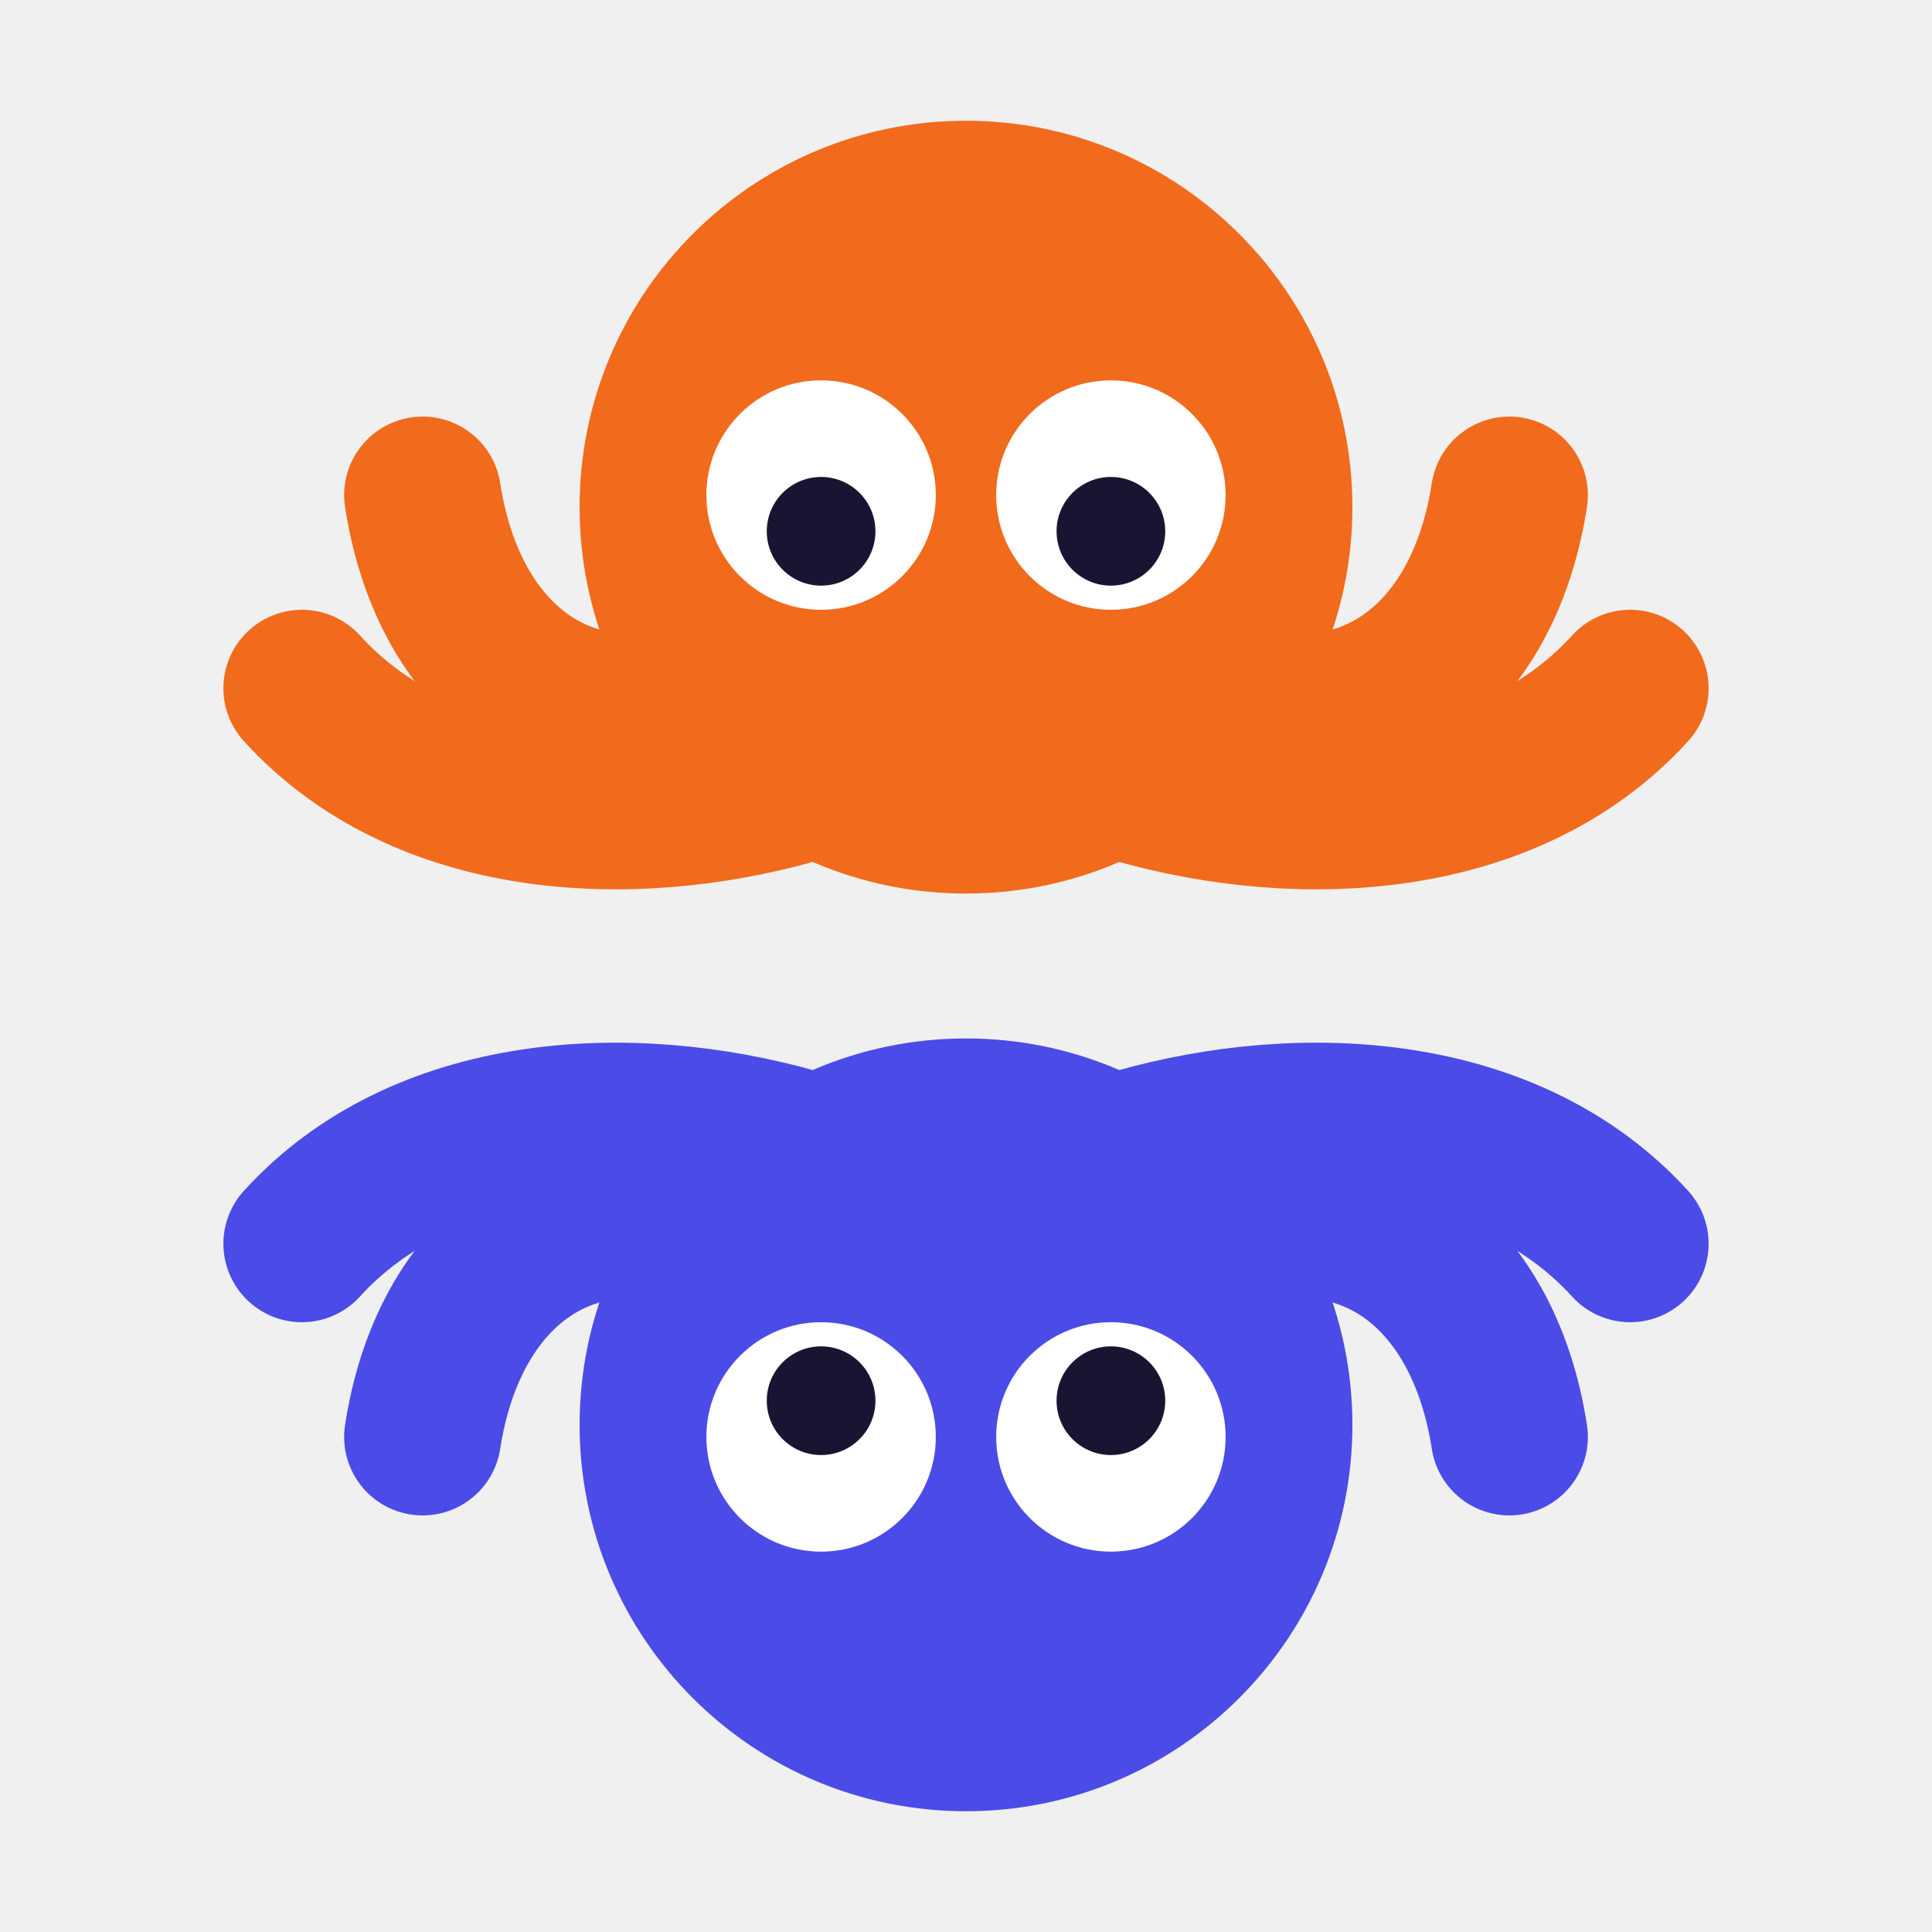
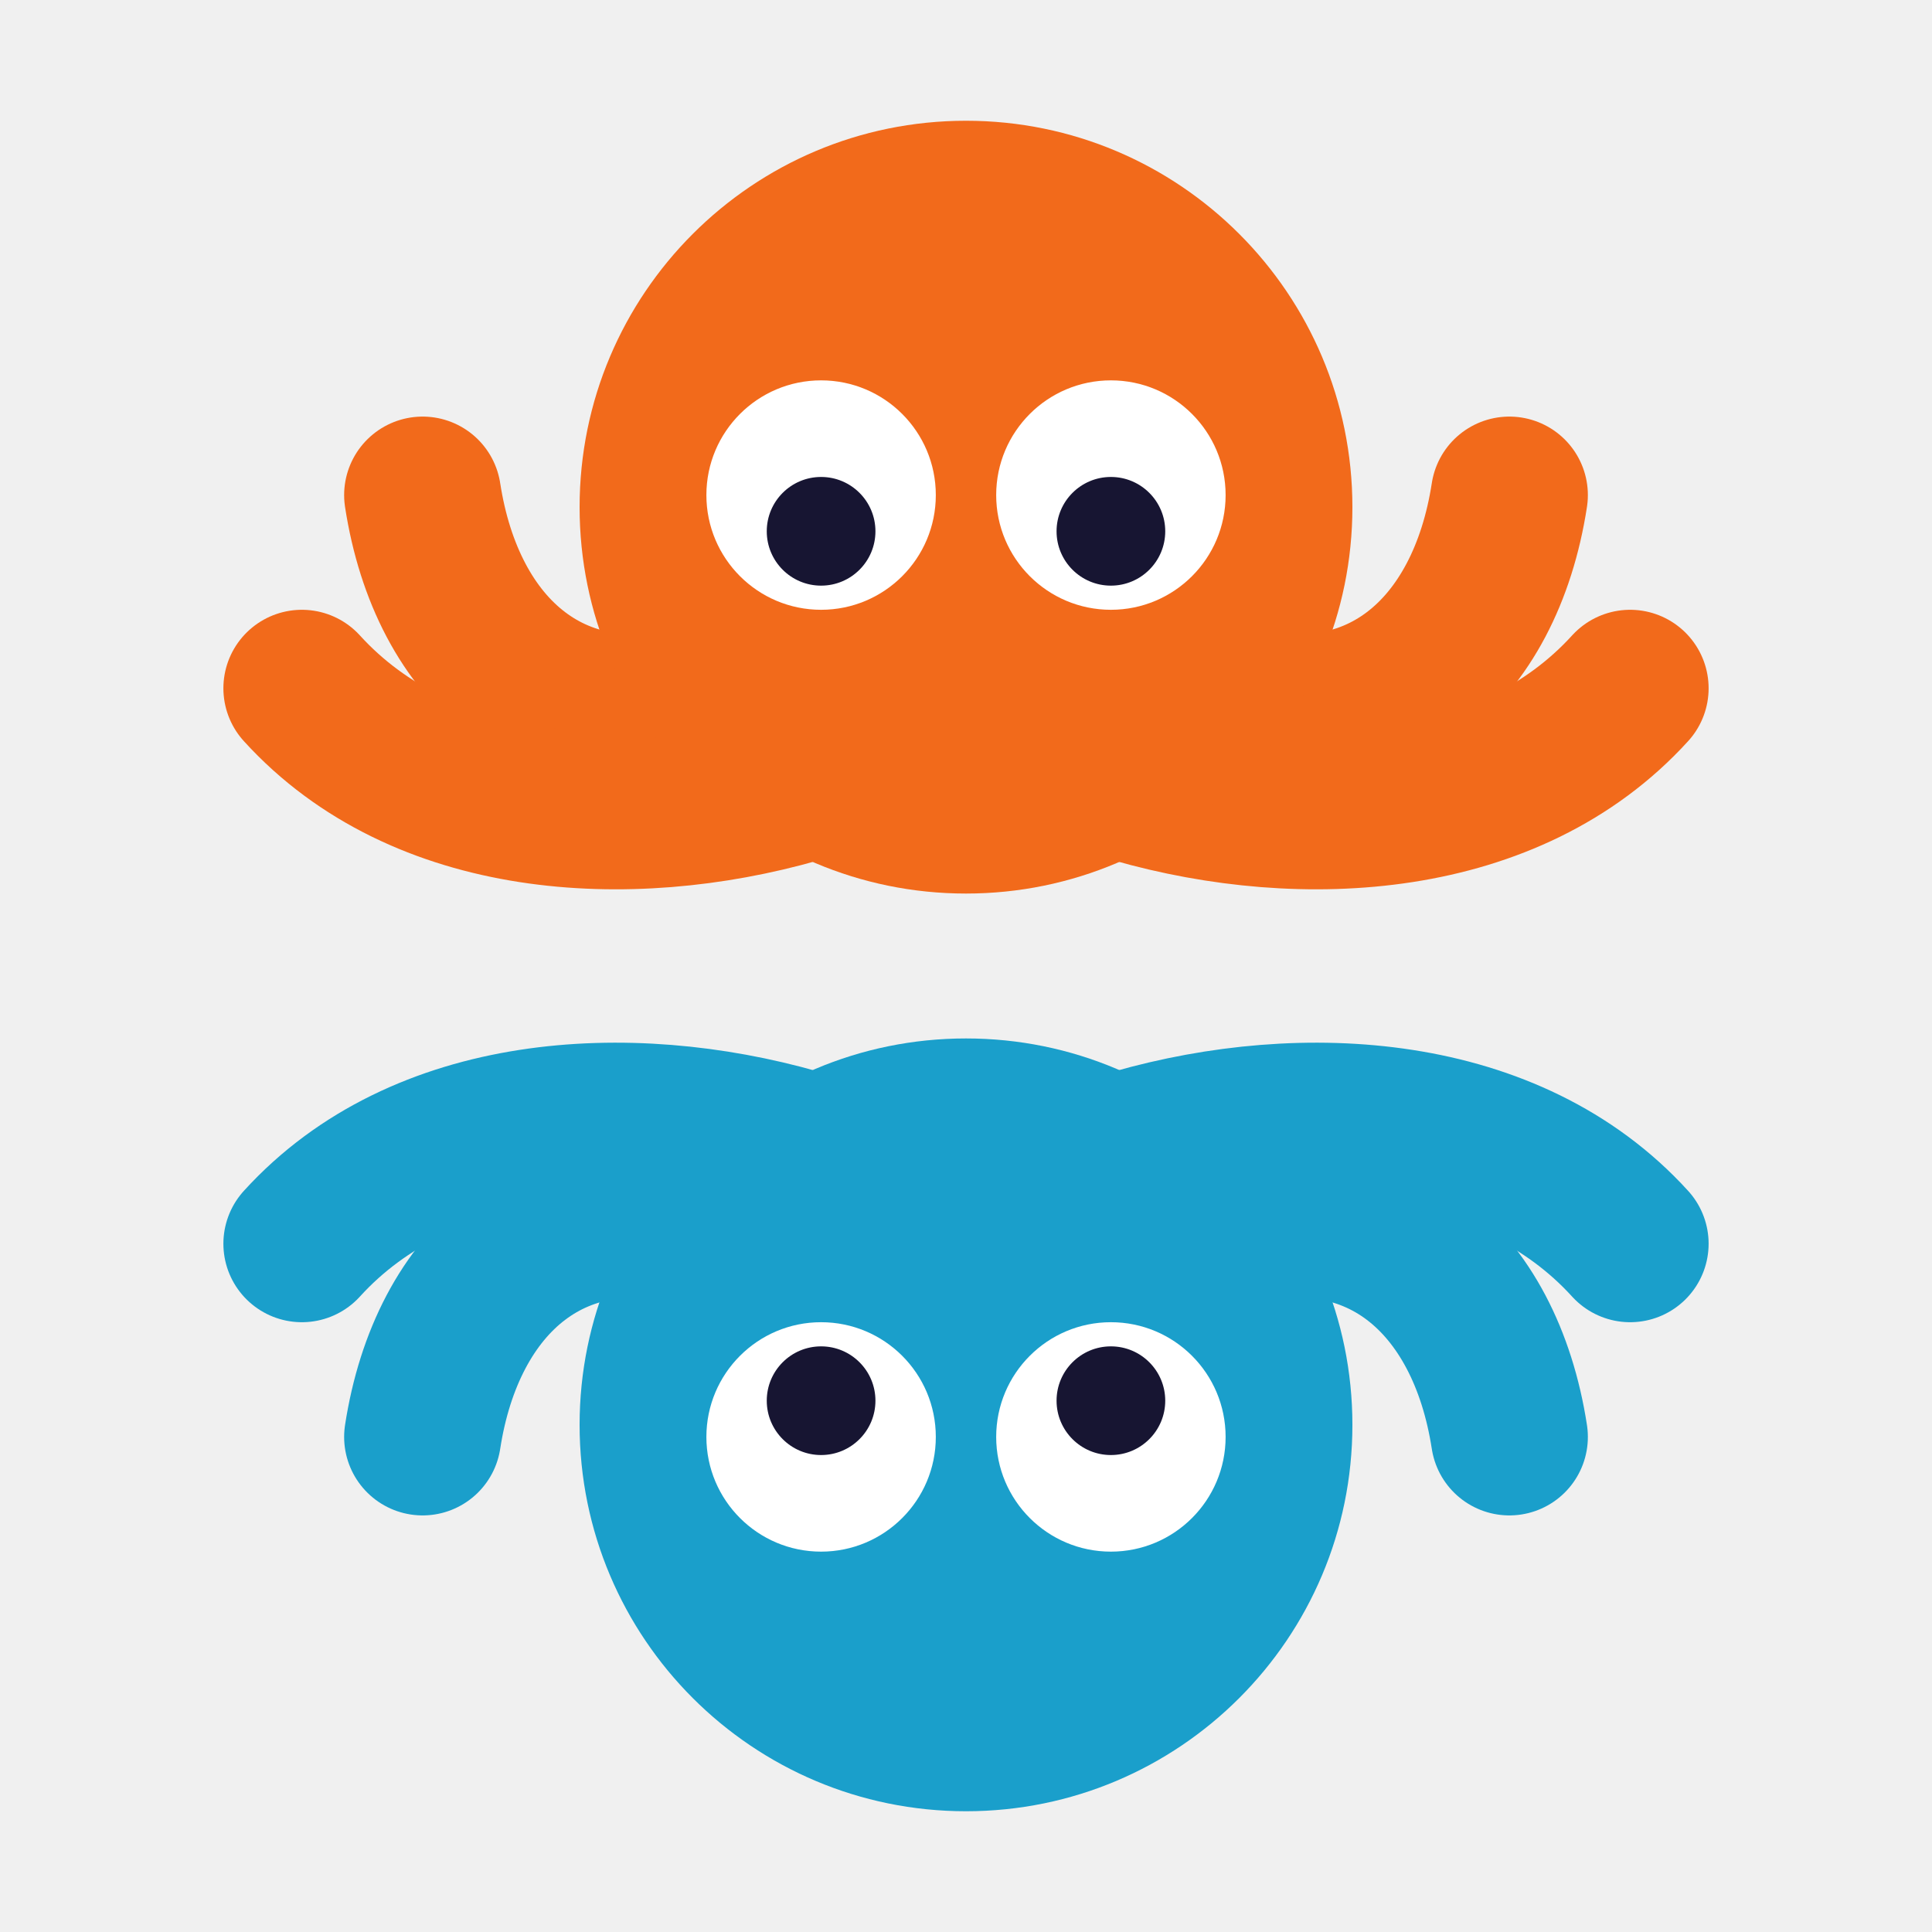
<svg xmlns="http://www.w3.org/2000/svg" width="300" height="300" viewBox="-40 -10 320 320">
  <g transform="translate(0 -14)">
    <g fill="none" stroke="#F26A1B" stroke-width="26" stroke-linecap="round">
      <path d="M78 120C52 128 34 112 30 86" />
      <path d="M92 134C64 142 30 140 10 118" />
      <path d="M162 120C188 128 206 112 210 86" />
      <path d="M148 134C176 142 210 140 230 118" />
    </g>
    <circle cx="120" cy="88" r="64" fill="#F26A1B" />
    <circle cx="96" cy="86" r="19" fill="#fff" />
    <circle cx="144" cy="86" r="19" fill="#fff" />
    <circle cx="96" cy="92" r="9" fill="#171532" />
    <circle cx="144" cy="92" r="9" fill="#171532" />
  </g>
  <g transform="translate(0 314) scale(1 -1)">
-     <g fill="none" stroke="#4B4BE8" stroke-width="26" stroke-linecap="round">
+     <g fill="none" stroke="#1A9FCB" stroke-width="26" stroke-linecap="round">
      <path d="M78 120C52 128 34 112 30 86" />
      <path d="M92 134C64 142 30 140 10 118" />
      <path d="M162 120C188 128 206 112 210 86" />
      <path d="M148 134C176 142 210 140 230 118" />
    </g>
-     <circle cx="120" cy="88" r="64" fill="#4B4BE8" />
+     <circle cx="120" cy="88" r="64" fill="#1A9FCB" />
    <circle cx="96" cy="86" r="19" fill="#fff" />
    <circle cx="144" cy="86" r="19" fill="#fff" />
    <circle cx="96" cy="92" r="9" fill="#171532" />
    <circle cx="144" cy="92" r="9" fill="#171532" />
  </g>
</svg>
